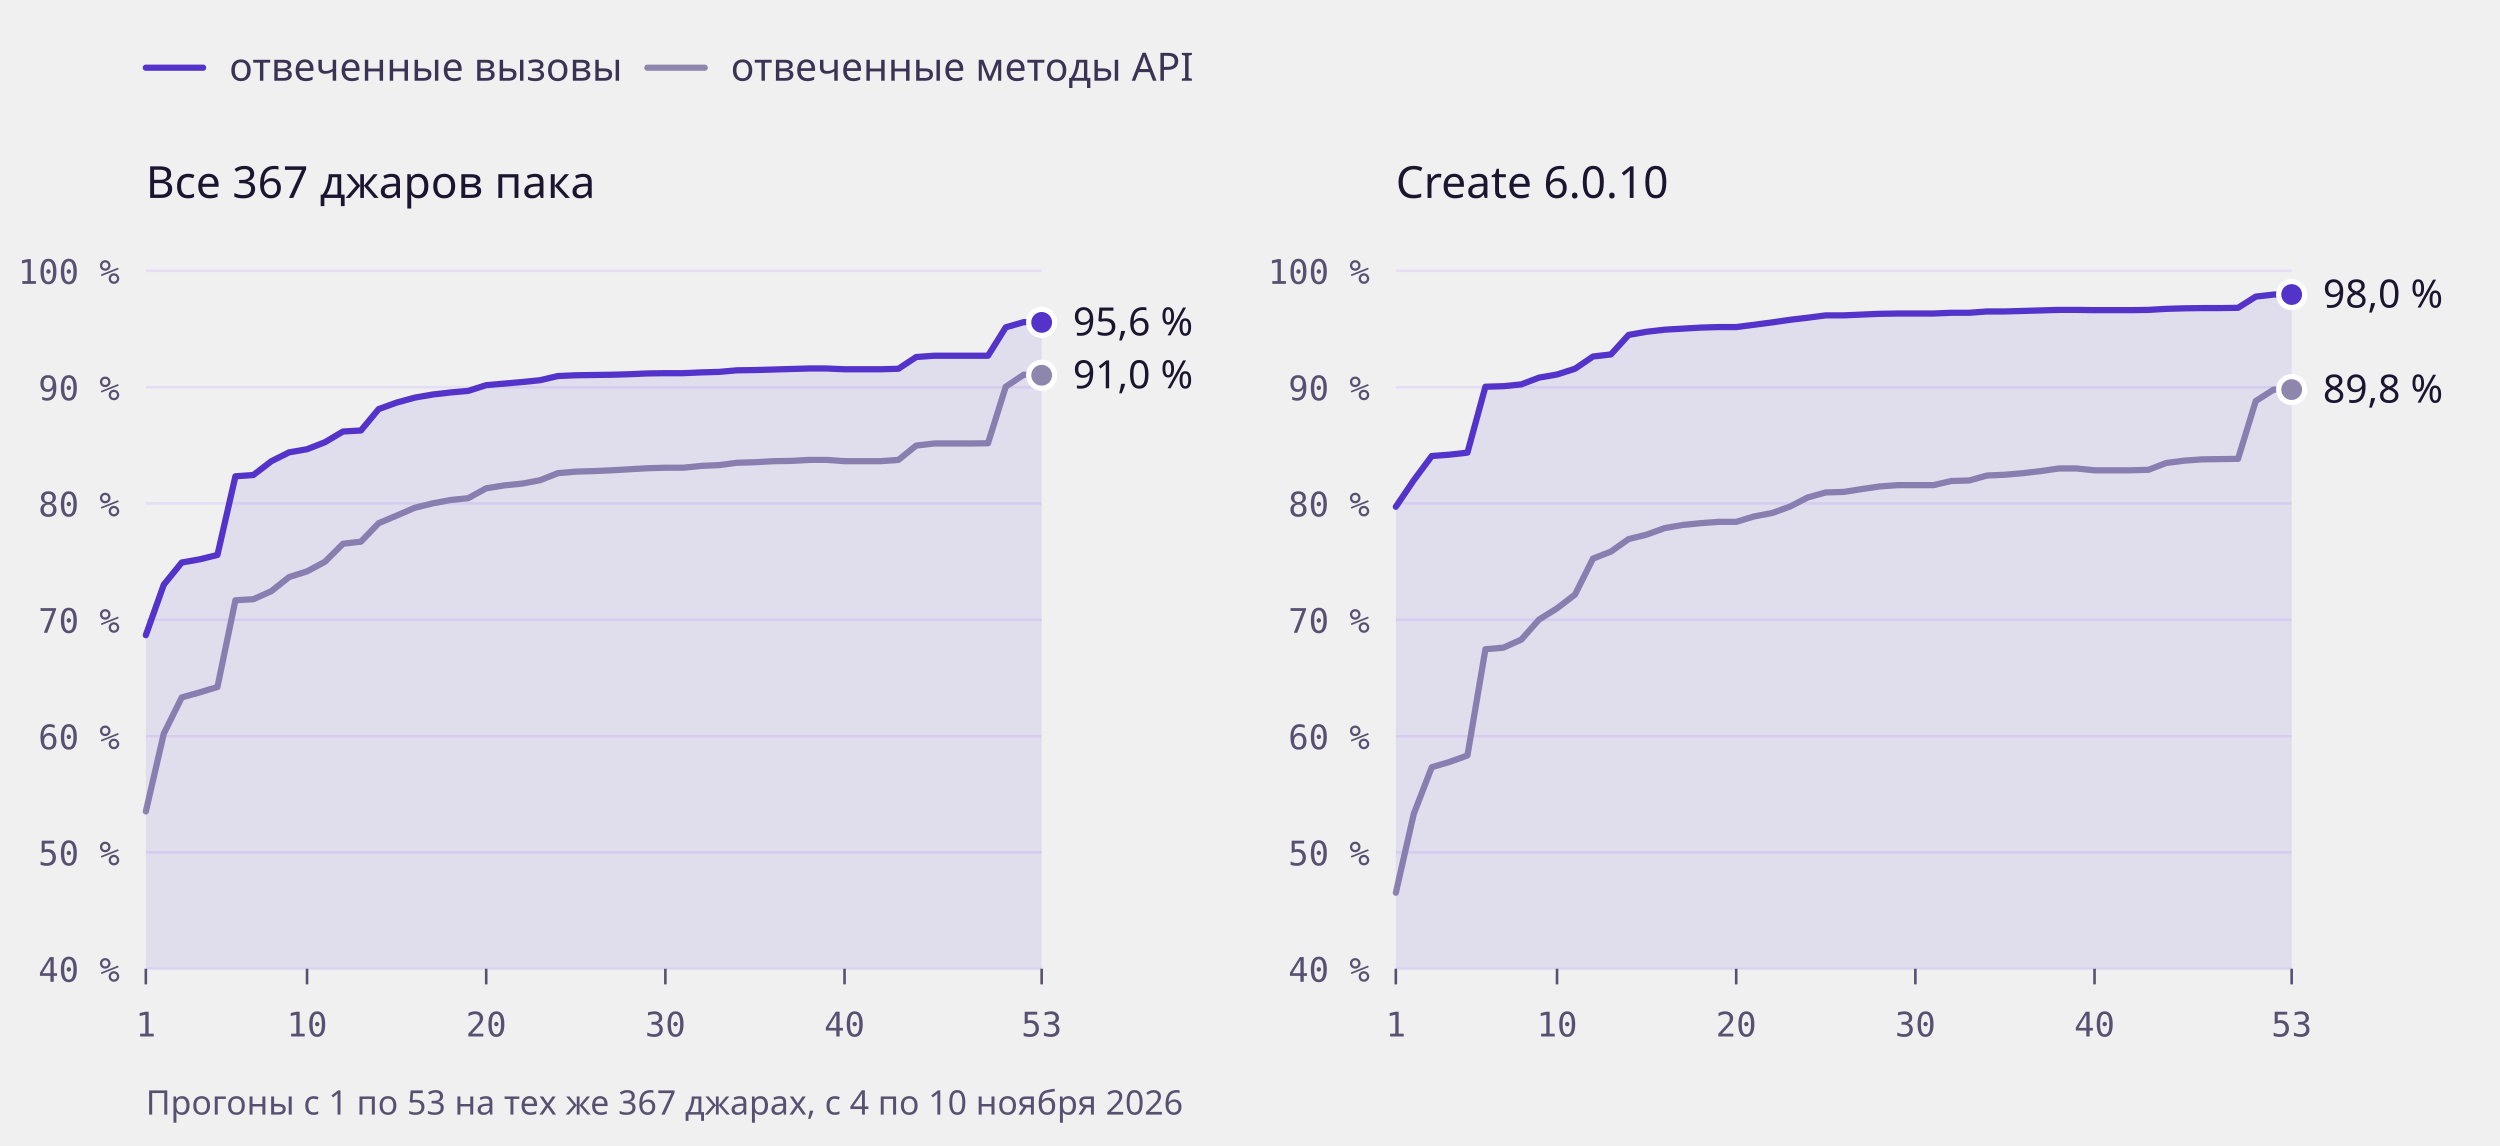
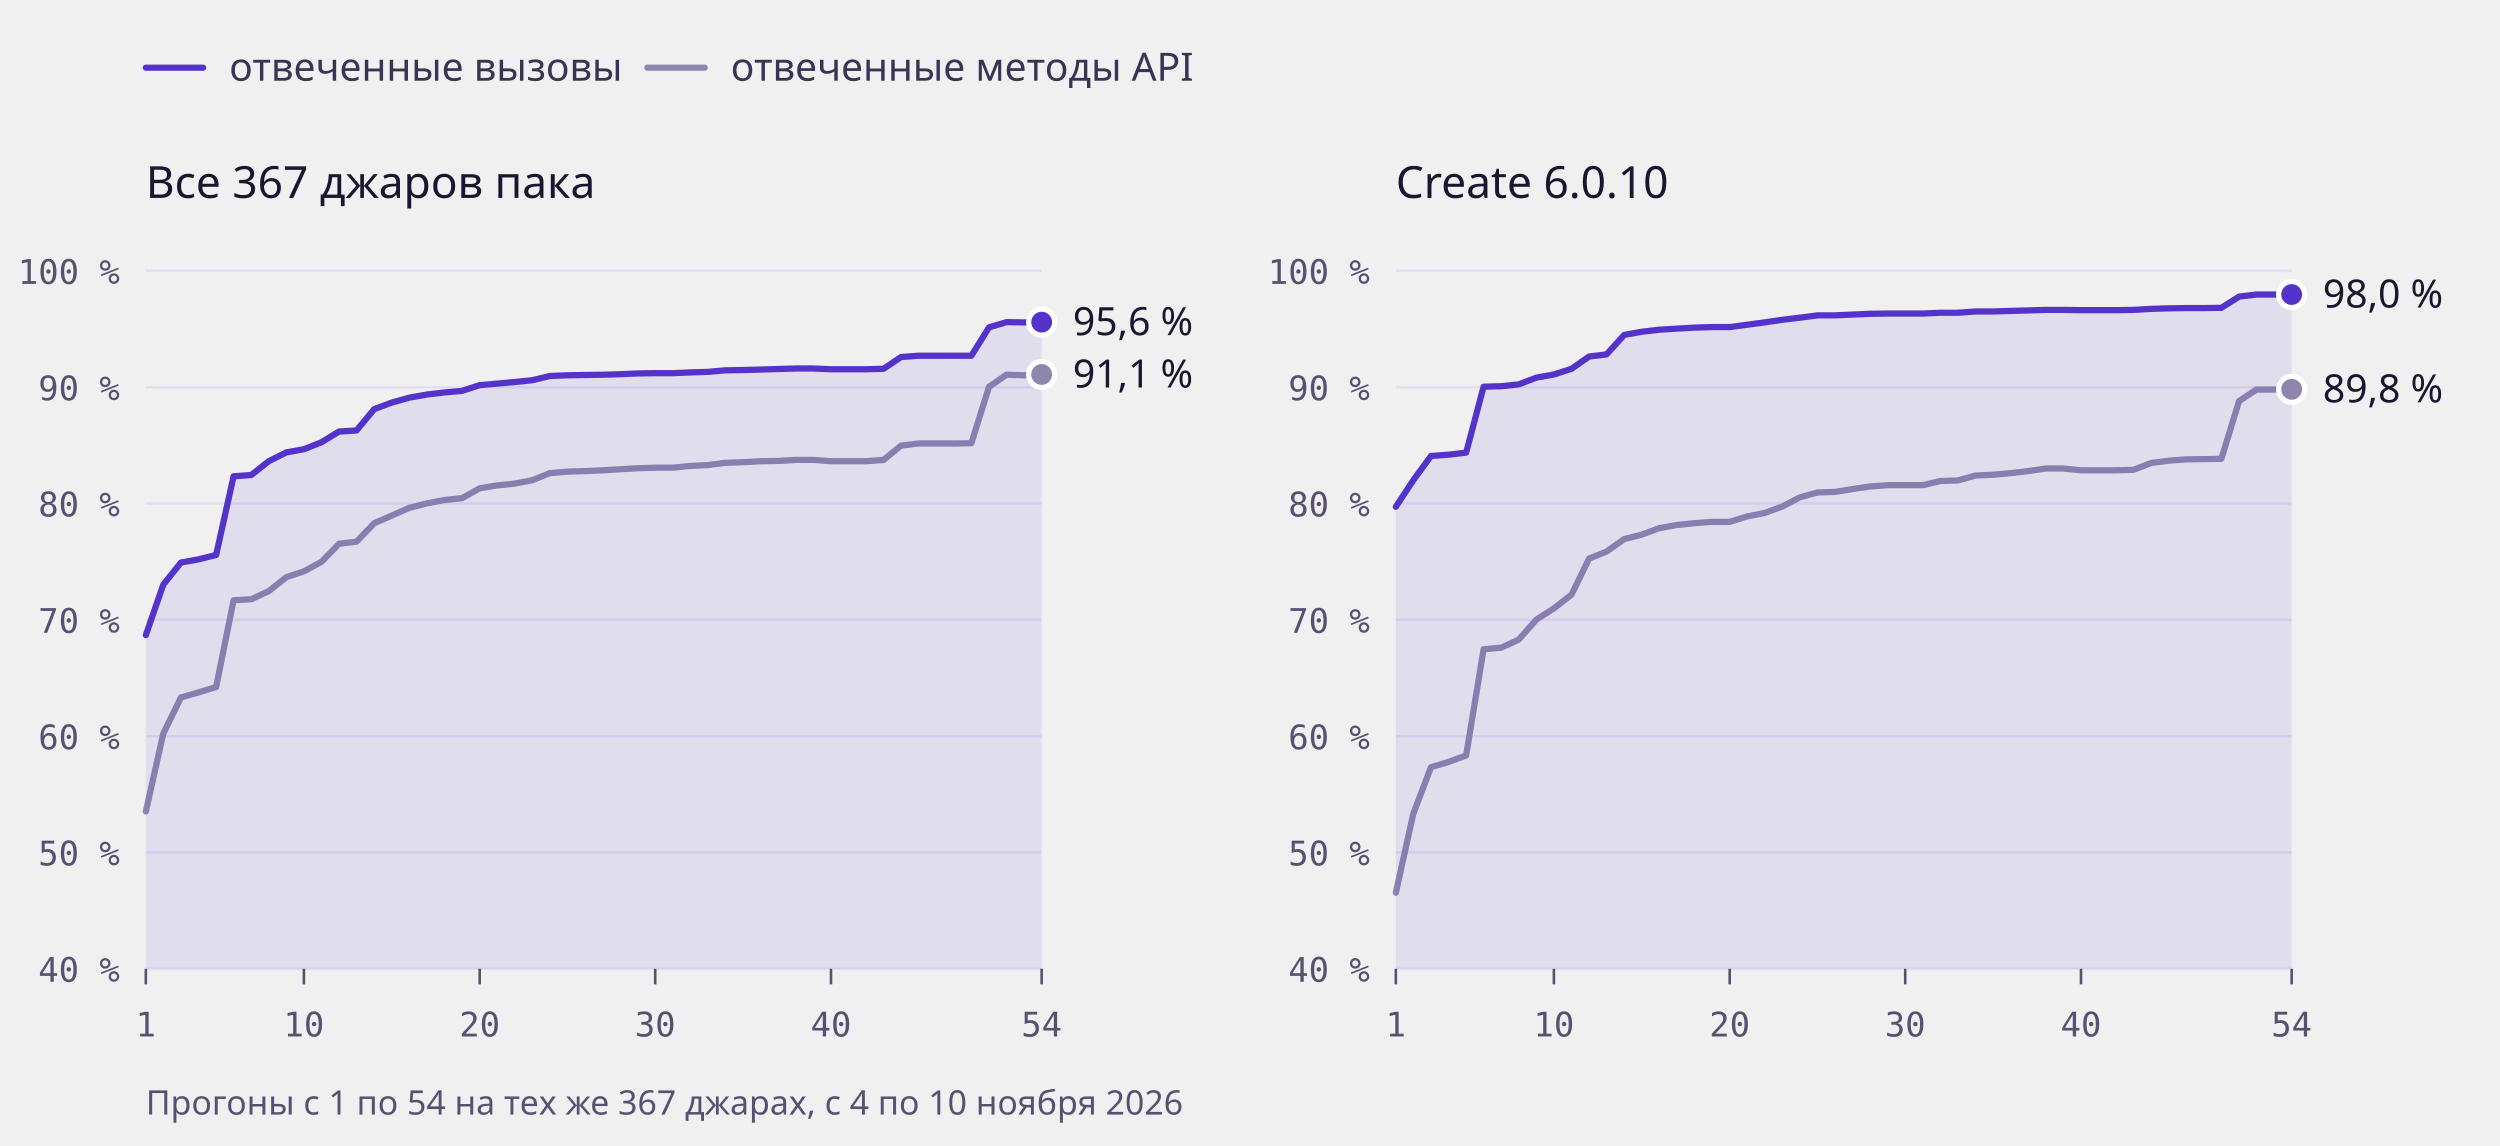
<svg xmlns="http://www.w3.org/2000/svg" viewBox="0 0 960 440" width="960" height="440" role="img" aria-labelledby="t d">
  <line x1="56" y1="26" x2="78" y2="26" stroke="#5333c9" stroke-width="2.4" stroke-linecap="round" />
  <text x="88.0" y="31.0" font-family="'HZ Geist', sans-serif" font-weight="400" font-size="15" fill="#3b3354">отвеченные вызовы</text>
  <line x1="248.6" y1="26" x2="270.6" y2="26" stroke="#8f86ad" stroke-width="2.4" stroke-linecap="round" />
  <text x="280.6" y="31.0" font-family="'HZ Geist', sans-serif" font-weight="400" font-size="15" fill="#3b3354">отвеченные методы API</text>
  <text x="56.0" y="76.0" font-family="'HZ Geist Medium', sans-serif" font-weight="500" font-size="17" fill="#1b1530">Все 367 джаров пака</text>
  <line x1="56" y1="372.0" x2="400" y2="372.0" stroke="#e4ddf4" stroke-width="1" />
  <text x="46.0" y="377.0" font-family="'HZ Geist Mono', ui-monospace, monospace" font-weight="400" font-size="13" fill="#585071" text-anchor="end">40 %</text>
  <line x1="56" y1="327.3" x2="400" y2="327.3" stroke="#e4ddf4" stroke-width="1" />
  <text x="46.0" y="332.3" font-family="'HZ Geist Mono', ui-monospace, monospace" font-weight="400" font-size="13" fill="#585071" text-anchor="end">50 %</text>
  <line x1="56" y1="282.7" x2="400" y2="282.7" stroke="#e4ddf4" stroke-width="1" />
  <text x="46.0" y="287.7" font-family="'HZ Geist Mono', ui-monospace, monospace" font-weight="400" font-size="13" fill="#585071" text-anchor="end">60 %</text>
  <line x1="56" y1="238.0" x2="400" y2="238.0" stroke="#e4ddf4" stroke-width="1" />
  <text x="46.0" y="243.0" font-family="'HZ Geist Mono', ui-monospace, monospace" font-weight="400" font-size="13" fill="#585071" text-anchor="end">70 %</text>
  <line x1="56" y1="193.3" x2="400" y2="193.3" stroke="#e4ddf4" stroke-width="1" />
  <text x="46.0" y="198.3" font-family="'HZ Geist Mono', ui-monospace, monospace" font-weight="400" font-size="13" fill="#585071" text-anchor="end">80 %</text>
  <line x1="56" y1="148.7" x2="400" y2="148.7" stroke="#e4ddf4" stroke-width="1" />
  <text x="46.0" y="153.7" font-family="'HZ Geist Mono', ui-monospace, monospace" font-weight="400" font-size="13" fill="#585071" text-anchor="end">90 %</text>
  <line x1="56" y1="104.0" x2="400" y2="104.0" stroke="#e4ddf4" stroke-width="1" />
  <text x="46.0" y="109.0" font-family="'HZ Geist Mono', ui-monospace, monospace" font-weight="400" font-size="13" fill="#585071" text-anchor="end">100 %</text>
  <line x1="56.0" y1="372" x2="56.0" y2="378" stroke="#585071" stroke-width="1" />
  <text x="56.0" y="398.0" font-family="'HZ Geist Mono', ui-monospace, monospace" font-weight="400" font-size="13" fill="#585071" text-anchor="middle">1</text>
-   <line x1="117.9" y1="372" x2="117.9" y2="378" stroke="#585071" stroke-width="1" />
-   <text x="117.9" y="398.0" font-family="'HZ Geist Mono', ui-monospace, monospace" font-weight="400" font-size="13" fill="#585071" text-anchor="middle">10</text>
-   <line x1="186.7" y1="372" x2="186.7" y2="378" stroke="#585071" stroke-width="1" />
-   <text x="186.7" y="398.0" font-family="'HZ Geist Mono', ui-monospace, monospace" font-weight="400" font-size="13" fill="#585071" text-anchor="middle">20</text>
-   <line x1="255.5" y1="372" x2="255.5" y2="378" stroke="#585071" stroke-width="1" />
-   <text x="255.5" y="398.0" font-family="'HZ Geist Mono', ui-monospace, monospace" font-weight="400" font-size="13" fill="#585071" text-anchor="middle">30</text>
-   <line x1="324.3" y1="372" x2="324.3" y2="378" stroke="#585071" stroke-width="1" />
-   <text x="324.3" y="398.0" font-family="'HZ Geist Mono', ui-monospace, monospace" font-weight="400" font-size="13" fill="#585071" text-anchor="middle">40</text>
+   <line x1="116.7" y1="372" x2="116.7" y2="378" stroke="#585071" stroke-width="1" />
+   <text x="116.7" y="398.0" font-family="'HZ Geist Mono', ui-monospace, monospace" font-weight="400" font-size="13" fill="#585071" text-anchor="middle">10</text>
+   <line x1="184.2" y1="372" x2="184.2" y2="378" stroke="#585071" stroke-width="1" />
+   <text x="184.2" y="398.0" font-family="'HZ Geist Mono', ui-monospace, monospace" font-weight="400" font-size="13" fill="#585071" text-anchor="middle">20</text>
+   <line x1="251.6" y1="372" x2="251.6" y2="378" stroke="#585071" stroke-width="1" />
+   <text x="251.6" y="398.0" font-family="'HZ Geist Mono', ui-monospace, monospace" font-weight="400" font-size="13" fill="#585071" text-anchor="middle">30</text>
+   <line x1="319.1" y1="372" x2="319.1" y2="378" stroke="#585071" stroke-width="1" />
+   <text x="319.1" y="398.0" font-family="'HZ Geist Mono', ui-monospace, monospace" font-weight="400" font-size="13" fill="#585071" text-anchor="middle">40</text>
  <line x1="400.0" y1="372" x2="400.0" y2="378" stroke="#585071" stroke-width="1" />
-   <text x="400.0" y="398.0" font-family="'HZ Geist Mono', ui-monospace, monospace" font-weight="400" font-size="13" fill="#585071" text-anchor="middle">53</text>
-   <polyline points="56.0,311.6 62.9,281.7 69.8,267.8 76.6,265.9 83.5,263.8 90.4,230.5 97.3,230.1 104.2,227.0 111.0,221.6 117.9,219.4 124.8,215.7 131.7,208.8 138.6,208.0 145.4,200.9 152.3,198.0 159.2,195.0 166.1,193.3 173.0,192.0 179.8,191.3 186.7,187.5 193.6,186.4 200.5,185.7 207.4,184.4 214.2,181.7 221.1,181.1 228.0,180.9 234.9,180.6 241.8,180.2 248.6,179.8 255.5,179.6 262.4,179.6 269.3,178.9 276.2,178.6 283.0,177.7 289.9,177.5 296.8,177.1 303.7,177.0 310.6,176.6 317.4,176.6 324.3,177.1 331.2,177.1 338.1,177.1 345.0,176.6 351.8,171.1 358.7,170.3 365.6,170.3 372.5,170.3 379.4,170.2 386.2,148.5 393.1,143.9 400.0,144.1" fill="none" stroke="#8f86ad" stroke-width="2.4" stroke-linejoin="round" stroke-linecap="round" />
-   <path d="M56.0,372 L56.0,243.9 L62.9,224.5 L69.8,216.0 L76.6,214.8 L83.5,213.1 L90.4,182.9 L97.3,182.4 L104.2,177.1 L111.0,173.7 L117.9,172.5 L124.8,169.8 L131.7,165.7 L138.6,165.3 L145.4,157.1 L152.3,154.6 L159.2,152.7 L166.1,151.5 L173.0,150.7 L179.8,150.1 L186.7,147.9 L193.6,147.3 L200.5,146.7 L207.4,146.0 L214.2,144.4 L221.1,144.1 L228.0,144.0 L234.9,143.9 L241.8,143.7 L248.6,143.4 L255.5,143.3 L262.4,143.3 L269.3,143.0 L276.2,142.8 L283.0,142.2 L289.9,142.1 L296.8,141.9 L303.7,141.7 L310.6,141.5 L317.4,141.5 L324.3,141.8 L331.2,141.8 L338.1,141.8 L345.0,141.6 L351.8,137.1 L358.7,136.6 L365.6,136.6 L372.5,136.6 L379.4,136.6 L386.2,125.7 L393.1,123.7 L400.0,123.8 L400.0,372 Z" fill="#5333c9" opacity="0.1" />
-   <polyline points="56.0,243.9 62.9,224.5 69.8,216.0 76.6,214.8 83.5,213.1 90.4,182.9 97.3,182.4 104.2,177.1 111.0,173.7 117.9,172.5 124.8,169.8 131.7,165.7 138.6,165.3 145.4,157.1 152.3,154.6 159.2,152.7 166.1,151.5 173.0,150.7 179.8,150.1 186.7,147.9 193.6,147.3 200.5,146.7 207.4,146.0 214.2,144.4 221.1,144.1 228.0,144.0 234.9,143.9 241.8,143.7 248.6,143.4 255.5,143.3 262.4,143.3 269.3,143.0 276.2,142.8 283.0,142.2 289.9,142.1 296.8,141.9 303.7,141.7 310.6,141.5 317.4,141.5 324.3,141.8 331.2,141.8 338.1,141.8 345.0,141.6 351.8,137.1 358.7,136.6 365.6,136.6 372.5,136.6 379.4,136.6 386.2,125.7 393.1,123.7 400.0,123.8" fill="none" stroke="#5333c9" stroke-width="2.4" stroke-linejoin="round" stroke-linecap="round" />
-   <circle cx="400.0" cy="123.8" r="5" fill="#5333c9" stroke="#ffffff" stroke-width="2" />
-   <circle cx="400.0" cy="144.1" r="5" fill="#8f86ad" stroke="#ffffff" stroke-width="2" />
-   <text x="412.0" y="128.8" font-family="'HZ Geist Medium', sans-serif" font-weight="500" font-size="15" fill="#1b1530">95,6 %</text>
-   <text x="412.0" y="149.1" font-family="'HZ Geist Medium', sans-serif" font-weight="500" font-size="15" fill="#1b1530">91,0 %</text>
+   <text x="400.0" y="398.0" font-family="'HZ Geist Mono', ui-monospace, monospace" font-weight="400" font-size="13" fill="#585071" text-anchor="middle">54</text>
+   <polyline points="56.0,311.6 62.7,281.7 69.5,267.8 76.2,265.9 83.0,263.8 89.7,230.5 96.5,230.1 103.2,227.0 110.0,221.6 116.7,219.4 123.5,215.7 130.2,208.8 136.9,208.0 143.7,200.9 150.4,198.0 157.2,195.0 163.9,193.3 170.7,192.0 177.4,191.3 184.2,187.5 190.9,186.4 197.6,185.7 204.4,184.4 211.1,181.7 217.9,181.1 224.6,180.9 231.4,180.6 238.1,180.2 244.9,179.8 251.6,179.6 258.4,179.6 265.1,178.9 271.8,178.6 278.6,177.7 285.3,177.5 292.1,177.1 298.8,177.0 305.6,176.6 312.3,176.6 319.1,177.1 325.8,177.1 332.5,177.1 339.3,176.6 346.0,171.1 352.8,170.3 359.5,170.3 366.3,170.3 373.0,170.2 379.8,148.5 386.5,143.9 393.3,144.1 400.0,143.8" fill="none" stroke="#8f86ad" stroke-width="2.4" stroke-linejoin="round" stroke-linecap="round" />
+   <path d="M56.0,372 L56.0,243.9 L62.7,224.5 L69.5,216.0 L76.2,214.8 L83.0,213.1 L89.7,182.9 L96.5,182.4 L103.2,177.1 L110.0,173.7 L116.7,172.5 L123.5,169.8 L130.2,165.7 L136.9,165.3 L143.7,157.1 L150.4,154.6 L157.2,152.7 L163.9,151.5 L170.7,150.7 L177.4,150.1 L184.2,147.9 L190.9,147.3 L197.6,146.7 L204.4,146.0 L211.1,144.4 L217.9,144.1 L224.6,144.0 L231.4,143.9 L238.1,143.7 L244.9,143.4 L251.6,143.3 L258.4,143.3 L265.1,143.0 L271.8,142.8 L278.6,142.2 L285.3,142.1 L292.1,141.9 L298.8,141.7 L305.6,141.5 L312.3,141.5 L319.1,141.8 L325.8,141.8 L332.5,141.8 L339.3,141.6 L346.0,137.1 L352.8,136.6 L359.5,136.6 L366.3,136.6 L373.0,136.6 L379.8,125.7 L386.5,123.7 L393.3,123.8 L400.0,123.7 L400.0,372 Z" fill="#5333c9" opacity="0.1" />
+   <polyline points="56.0,243.9 62.7,224.5 69.5,216.0 76.2,214.8 83.0,213.1 89.7,182.9 96.5,182.4 103.2,177.1 110.0,173.7 116.7,172.5 123.5,169.8 130.2,165.7 136.9,165.3 143.7,157.1 150.4,154.6 157.2,152.7 163.9,151.5 170.7,150.7 177.4,150.1 184.2,147.9 190.9,147.3 197.6,146.7 204.4,146.0 211.1,144.4 217.9,144.1 224.6,144.0 231.4,143.9 238.1,143.7 244.9,143.4 251.6,143.3 258.4,143.3 265.1,143.0 271.8,142.8 278.6,142.2 285.3,142.1 292.1,141.9 298.8,141.7 305.6,141.5 312.3,141.5 319.1,141.8 325.8,141.8 332.5,141.8 339.3,141.6 346.0,137.1 352.8,136.6 359.5,136.6 366.3,136.6 373.0,136.6 379.8,125.7 386.5,123.7 393.3,123.8 400.0,123.7" fill="none" stroke="#5333c9" stroke-width="2.4" stroke-linejoin="round" stroke-linecap="round" />
+   <circle cx="400.0" cy="123.7" r="5" fill="#5333c9" stroke="#ffffff" stroke-width="2" />
+   <circle cx="400.0" cy="143.8" r="5" fill="#8f86ad" stroke="#ffffff" stroke-width="2" />
+   <text x="412.0" y="128.7" font-family="'HZ Geist Medium', sans-serif" font-weight="500" font-size="15" fill="#1b1530">95,6 %</text>
+   <text x="412.0" y="148.8" font-family="'HZ Geist Medium', sans-serif" font-weight="500" font-size="15" fill="#1b1530">91,1 %</text>
  <text x="536.0" y="76.0" font-family="'HZ Geist Medium', sans-serif" font-weight="500" font-size="17" fill="#1b1530">Create 6.0.10</text>
  <line x1="536" y1="372.0" x2="880" y2="372.0" stroke="#e4ddf4" stroke-width="1" />
  <text x="526.0" y="377.0" font-family="'HZ Geist Mono', ui-monospace, monospace" font-weight="400" font-size="13" fill="#585071" text-anchor="end">40 %</text>
  <line x1="536" y1="327.3" x2="880" y2="327.3" stroke="#e4ddf4" stroke-width="1" />
  <text x="526.0" y="332.3" font-family="'HZ Geist Mono', ui-monospace, monospace" font-weight="400" font-size="13" fill="#585071" text-anchor="end">50 %</text>
  <line x1="536" y1="282.7" x2="880" y2="282.7" stroke="#e4ddf4" stroke-width="1" />
  <text x="526.0" y="287.7" font-family="'HZ Geist Mono', ui-monospace, monospace" font-weight="400" font-size="13" fill="#585071" text-anchor="end">60 %</text>
  <line x1="536" y1="238.0" x2="880" y2="238.0" stroke="#e4ddf4" stroke-width="1" />
  <text x="526.0" y="243.0" font-family="'HZ Geist Mono', ui-monospace, monospace" font-weight="400" font-size="13" fill="#585071" text-anchor="end">70 %</text>
  <line x1="536" y1="193.3" x2="880" y2="193.3" stroke="#e4ddf4" stroke-width="1" />
  <text x="526.0" y="198.3" font-family="'HZ Geist Mono', ui-monospace, monospace" font-weight="400" font-size="13" fill="#585071" text-anchor="end">80 %</text>
  <line x1="536" y1="148.7" x2="880" y2="148.7" stroke="#e4ddf4" stroke-width="1" />
  <text x="526.0" y="153.7" font-family="'HZ Geist Mono', ui-monospace, monospace" font-weight="400" font-size="13" fill="#585071" text-anchor="end">90 %</text>
  <line x1="536" y1="104.0" x2="880" y2="104.0" stroke="#e4ddf4" stroke-width="1" />
  <text x="526.0" y="109.0" font-family="'HZ Geist Mono', ui-monospace, monospace" font-weight="400" font-size="13" fill="#585071" text-anchor="end">100 %</text>
  <line x1="536.0" y1="372" x2="536.0" y2="378" stroke="#585071" stroke-width="1" />
  <text x="536.0" y="398.0" font-family="'HZ Geist Mono', ui-monospace, monospace" font-weight="400" font-size="13" fill="#585071" text-anchor="middle">1</text>
-   <line x1="597.9" y1="372" x2="597.9" y2="378" stroke="#585071" stroke-width="1" />
-   <text x="597.9" y="398.0" font-family="'HZ Geist Mono', ui-monospace, monospace" font-weight="400" font-size="13" fill="#585071" text-anchor="middle">10</text>
-   <line x1="666.7" y1="372" x2="666.7" y2="378" stroke="#585071" stroke-width="1" />
-   <text x="666.7" y="398.0" font-family="'HZ Geist Mono', ui-monospace, monospace" font-weight="400" font-size="13" fill="#585071" text-anchor="middle">20</text>
-   <line x1="735.5" y1="372" x2="735.5" y2="378" stroke="#585071" stroke-width="1" />
-   <text x="735.5" y="398.0" font-family="'HZ Geist Mono', ui-monospace, monospace" font-weight="400" font-size="13" fill="#585071" text-anchor="middle">30</text>
-   <line x1="804.3" y1="372" x2="804.3" y2="378" stroke="#585071" stroke-width="1" />
-   <text x="804.3" y="398.0" font-family="'HZ Geist Mono', ui-monospace, monospace" font-weight="400" font-size="13" fill="#585071" text-anchor="middle">40</text>
+   <line x1="596.7" y1="372" x2="596.7" y2="378" stroke="#585071" stroke-width="1" />
+   <text x="596.7" y="398.0" font-family="'HZ Geist Mono', ui-monospace, monospace" font-weight="400" font-size="13" fill="#585071" text-anchor="middle">10</text>
+   <line x1="664.2" y1="372" x2="664.2" y2="378" stroke="#585071" stroke-width="1" />
+   <text x="664.2" y="398.0" font-family="'HZ Geist Mono', ui-monospace, monospace" font-weight="400" font-size="13" fill="#585071" text-anchor="middle">20</text>
+   <line x1="731.6" y1="372" x2="731.6" y2="378" stroke="#585071" stroke-width="1" />
+   <text x="731.6" y="398.0" font-family="'HZ Geist Mono', ui-monospace, monospace" font-weight="400" font-size="13" fill="#585071" text-anchor="middle">30</text>
+   <line x1="799.1" y1="372" x2="799.1" y2="378" stroke="#585071" stroke-width="1" />
+   <text x="799.1" y="398.0" font-family="'HZ Geist Mono', ui-monospace, monospace" font-weight="400" font-size="13" fill="#585071" text-anchor="middle">40</text>
  <line x1="880.0" y1="372" x2="880.0" y2="378" stroke="#585071" stroke-width="1" />
-   <text x="880.0" y="398.0" font-family="'HZ Geist Mono', ui-monospace, monospace" font-weight="400" font-size="13" fill="#585071" text-anchor="middle">53</text>
-   <polyline points="536.0,342.8 542.9,312.5 549.8,294.6 556.6,292.6 563.5,290.1 570.4,249.3 577.3,248.7 584.2,245.6 591.0,237.9 597.9,233.6 604.8,228.3 611.7,214.5 618.6,211.8 625.4,207.0 632.3,205.3 639.2,202.8 646.1,201.6 653.0,200.9 659.8,200.4 666.7,200.4 673.6,198.3 680.5,197.0 687.4,194.5 694.2,191.0 701.1,189.1 708.0,188.9 714.9,187.8 721.8,186.8 728.6,186.3 735.5,186.3 742.4,186.3 749.3,184.7 756.2,184.5 763.0,182.6 769.9,182.3 776.8,181.7 783.7,180.9 790.6,179.9 797.4,179.9 804.3,180.6 811.2,180.6 818.1,180.6 825.0,180.4 831.8,177.8 838.7,176.9 845.6,176.4 852.5,176.3 859.4,176.2 866.2,154.0 873.1,149.6 880.0,149.6" fill="none" stroke="#8f86ad" stroke-width="2.4" stroke-linejoin="round" stroke-linecap="round" />
-   <path d="M536.0,372 L536.0,194.6 L542.9,184.4 L549.8,175.1 L556.6,174.6 L563.5,173.8 L570.4,148.5 L577.3,148.3 L584.2,147.6 L591.0,145.0 L597.9,143.8 L604.8,141.6 L611.7,136.9 L618.6,136.1 L625.4,128.6 L632.3,127.4 L639.2,126.6 L646.1,126.2 L653.0,125.8 L659.8,125.6 L666.7,125.6 L673.6,124.7 L680.5,123.8 L687.4,122.8 L694.2,122.0 L701.1,121.1 L708.0,121.1 L714.9,120.8 L721.8,120.5 L728.6,120.4 L735.5,120.4 L742.4,120.4 L749.3,120.1 L756.2,120.1 L763.0,119.6 L769.9,119.6 L776.8,119.4 L783.7,119.2 L790.6,119.0 L797.4,119.0 L804.3,119.1 L811.2,119.1 L818.1,119.1 L825.0,119.0 L831.8,118.6 L838.7,118.4 L845.6,118.3 L852.5,118.3 L859.4,118.2 L866.2,113.9 L873.1,113.1 L880.0,113.1 L880.0,372 Z" fill="#5333c9" opacity="0.1" />
-   <polyline points="536.0,194.6 542.9,184.4 549.8,175.1 556.6,174.6 563.5,173.8 570.4,148.5 577.3,148.3 584.2,147.6 591.0,145.0 597.9,143.8 604.8,141.6 611.7,136.9 618.6,136.1 625.4,128.6 632.3,127.4 639.2,126.6 646.1,126.2 653.0,125.8 659.8,125.6 666.7,125.6 673.6,124.7 680.5,123.8 687.4,122.8 694.2,122.0 701.1,121.1 708.0,121.1 714.9,120.8 721.8,120.5 728.6,120.4 735.5,120.4 742.4,120.4 749.3,120.1 756.2,120.1 763.0,119.6 769.9,119.6 776.8,119.4 783.7,119.2 790.6,119.0 797.4,119.0 804.3,119.1 811.2,119.1 818.1,119.1 825.0,119.0 831.8,118.6 838.7,118.4 845.6,118.3 852.5,118.3 859.4,118.2 866.2,113.9 873.1,113.1 880.0,113.1" fill="none" stroke="#5333c9" stroke-width="2.4" stroke-linejoin="round" stroke-linecap="round" />
+   <text x="880.0" y="398.0" font-family="'HZ Geist Mono', ui-monospace, monospace" font-weight="400" font-size="13" fill="#585071" text-anchor="middle">54</text>
+   <polyline points="536.0,342.8 542.7,312.5 549.5,294.6 556.2,292.6 563.0,290.1 569.7,249.3 576.5,248.7 583.2,245.6 590.0,237.9 596.7,233.6 603.5,228.3 610.2,214.5 616.9,211.8 623.7,207.0 630.4,205.3 637.2,202.8 643.9,201.6 650.7,200.9 657.4,200.4 664.2,200.4 670.9,198.3 677.6,197.0 684.4,194.5 691.1,191.0 697.9,189.1 704.6,188.9 711.4,187.8 718.1,186.8 724.9,186.3 731.6,186.3 738.4,186.3 745.1,184.7 751.8,184.5 758.6,182.6 765.3,182.3 772.1,181.7 778.8,180.9 785.6,179.9 792.3,179.9 799.1,180.6 805.8,180.6 812.5,180.6 819.3,180.4 826.0,177.8 832.8,176.9 839.5,176.4 846.3,176.3 853.0,176.2 859.8,154.0 866.5,149.6 873.3,149.6 880.0,149.5" fill="none" stroke="#8f86ad" stroke-width="2.4" stroke-linejoin="round" stroke-linecap="round" />
+   <path d="M536.0,372 L536.0,194.6 L542.7,184.4 L549.5,175.1 L556.2,174.6 L563.0,173.8 L569.7,148.5 L576.5,148.3 L583.2,147.6 L590.0,145.0 L596.7,143.8 L603.5,141.6 L610.2,136.9 L616.9,136.1 L623.7,128.6 L630.4,127.4 L637.2,126.6 L643.9,126.2 L650.7,125.8 L657.4,125.6 L664.2,125.6 L670.9,124.7 L677.6,123.8 L684.4,122.8 L691.1,122.0 L697.9,121.1 L704.6,121.1 L711.4,120.8 L718.1,120.5 L724.9,120.4 L731.6,120.4 L738.4,120.4 L745.1,120.1 L751.8,120.1 L758.6,119.6 L765.3,119.6 L772.1,119.4 L778.8,119.2 L785.6,119.0 L792.3,119.0 L799.1,119.1 L805.8,119.1 L812.5,119.1 L819.3,119.0 L826.0,118.6 L832.8,118.4 L839.5,118.3 L846.3,118.3 L853.0,118.2 L859.8,113.9 L866.5,113.1 L873.3,113.1 L880.0,113.1 L880.0,372 Z" fill="#5333c9" opacity="0.1" />
+   <polyline points="536.0,194.6 542.7,184.4 549.5,175.1 556.2,174.6 563.0,173.8 569.7,148.5 576.5,148.3 583.2,147.6 590.0,145.0 596.7,143.8 603.5,141.6 610.2,136.9 616.9,136.1 623.7,128.6 630.4,127.4 637.2,126.6 643.9,126.2 650.7,125.8 657.4,125.6 664.2,125.6 670.9,124.7 677.6,123.8 684.4,122.8 691.1,122.0 697.9,121.1 704.6,121.1 711.4,120.8 718.1,120.5 724.9,120.4 731.6,120.4 738.4,120.4 745.1,120.1 751.8,120.1 758.6,119.6 765.3,119.6 772.1,119.4 778.8,119.2 785.6,119.0 792.3,119.0 799.1,119.1 805.8,119.1 812.5,119.1 819.3,119.0 826.0,118.6 832.8,118.4 839.5,118.3 846.3,118.3 853.0,118.2 859.8,113.9 866.5,113.1 873.3,113.1 880.0,113.1" fill="none" stroke="#5333c9" stroke-width="2.4" stroke-linejoin="round" stroke-linecap="round" />
  <circle cx="880.0" cy="113.1" r="5" fill="#5333c9" stroke="#ffffff" stroke-width="2" />
-   <circle cx="880.0" cy="149.6" r="5" fill="#8f86ad" stroke="#ffffff" stroke-width="2" />
+   <circle cx="880.0" cy="149.5" r="5" fill="#8f86ad" stroke="#ffffff" stroke-width="2" />
  <text x="892.0" y="118.1" font-family="'HZ Geist Medium', sans-serif" font-weight="500" font-size="15" fill="#1b1530">98,0 %</text>
-   <text x="892.0" y="154.6" font-family="'HZ Geist Medium', sans-serif" font-weight="500" font-size="15" fill="#1b1530">89,8 %</text>
-   <text x="56.0" y="428.0" font-family="'HZ Geist', sans-serif" font-weight="400" font-size="13" fill="#585071">Прогоны с 1 по 53 на тех же 367 джарах, с 4 по 10 ноября 2026</text>
+   <text x="892.0" y="154.5" font-family="'HZ Geist Medium', sans-serif" font-weight="500" font-size="15" fill="#1b1530">89,8 %</text>
+   <text x="56.0" y="428.0" font-family="'HZ Geist', sans-serif" font-weight="400" font-size="13" fill="#585071">Прогоны с 1 по 54 на тех же 367 джарах, с 4 по 10 ноября 2026</text>
</svg>
